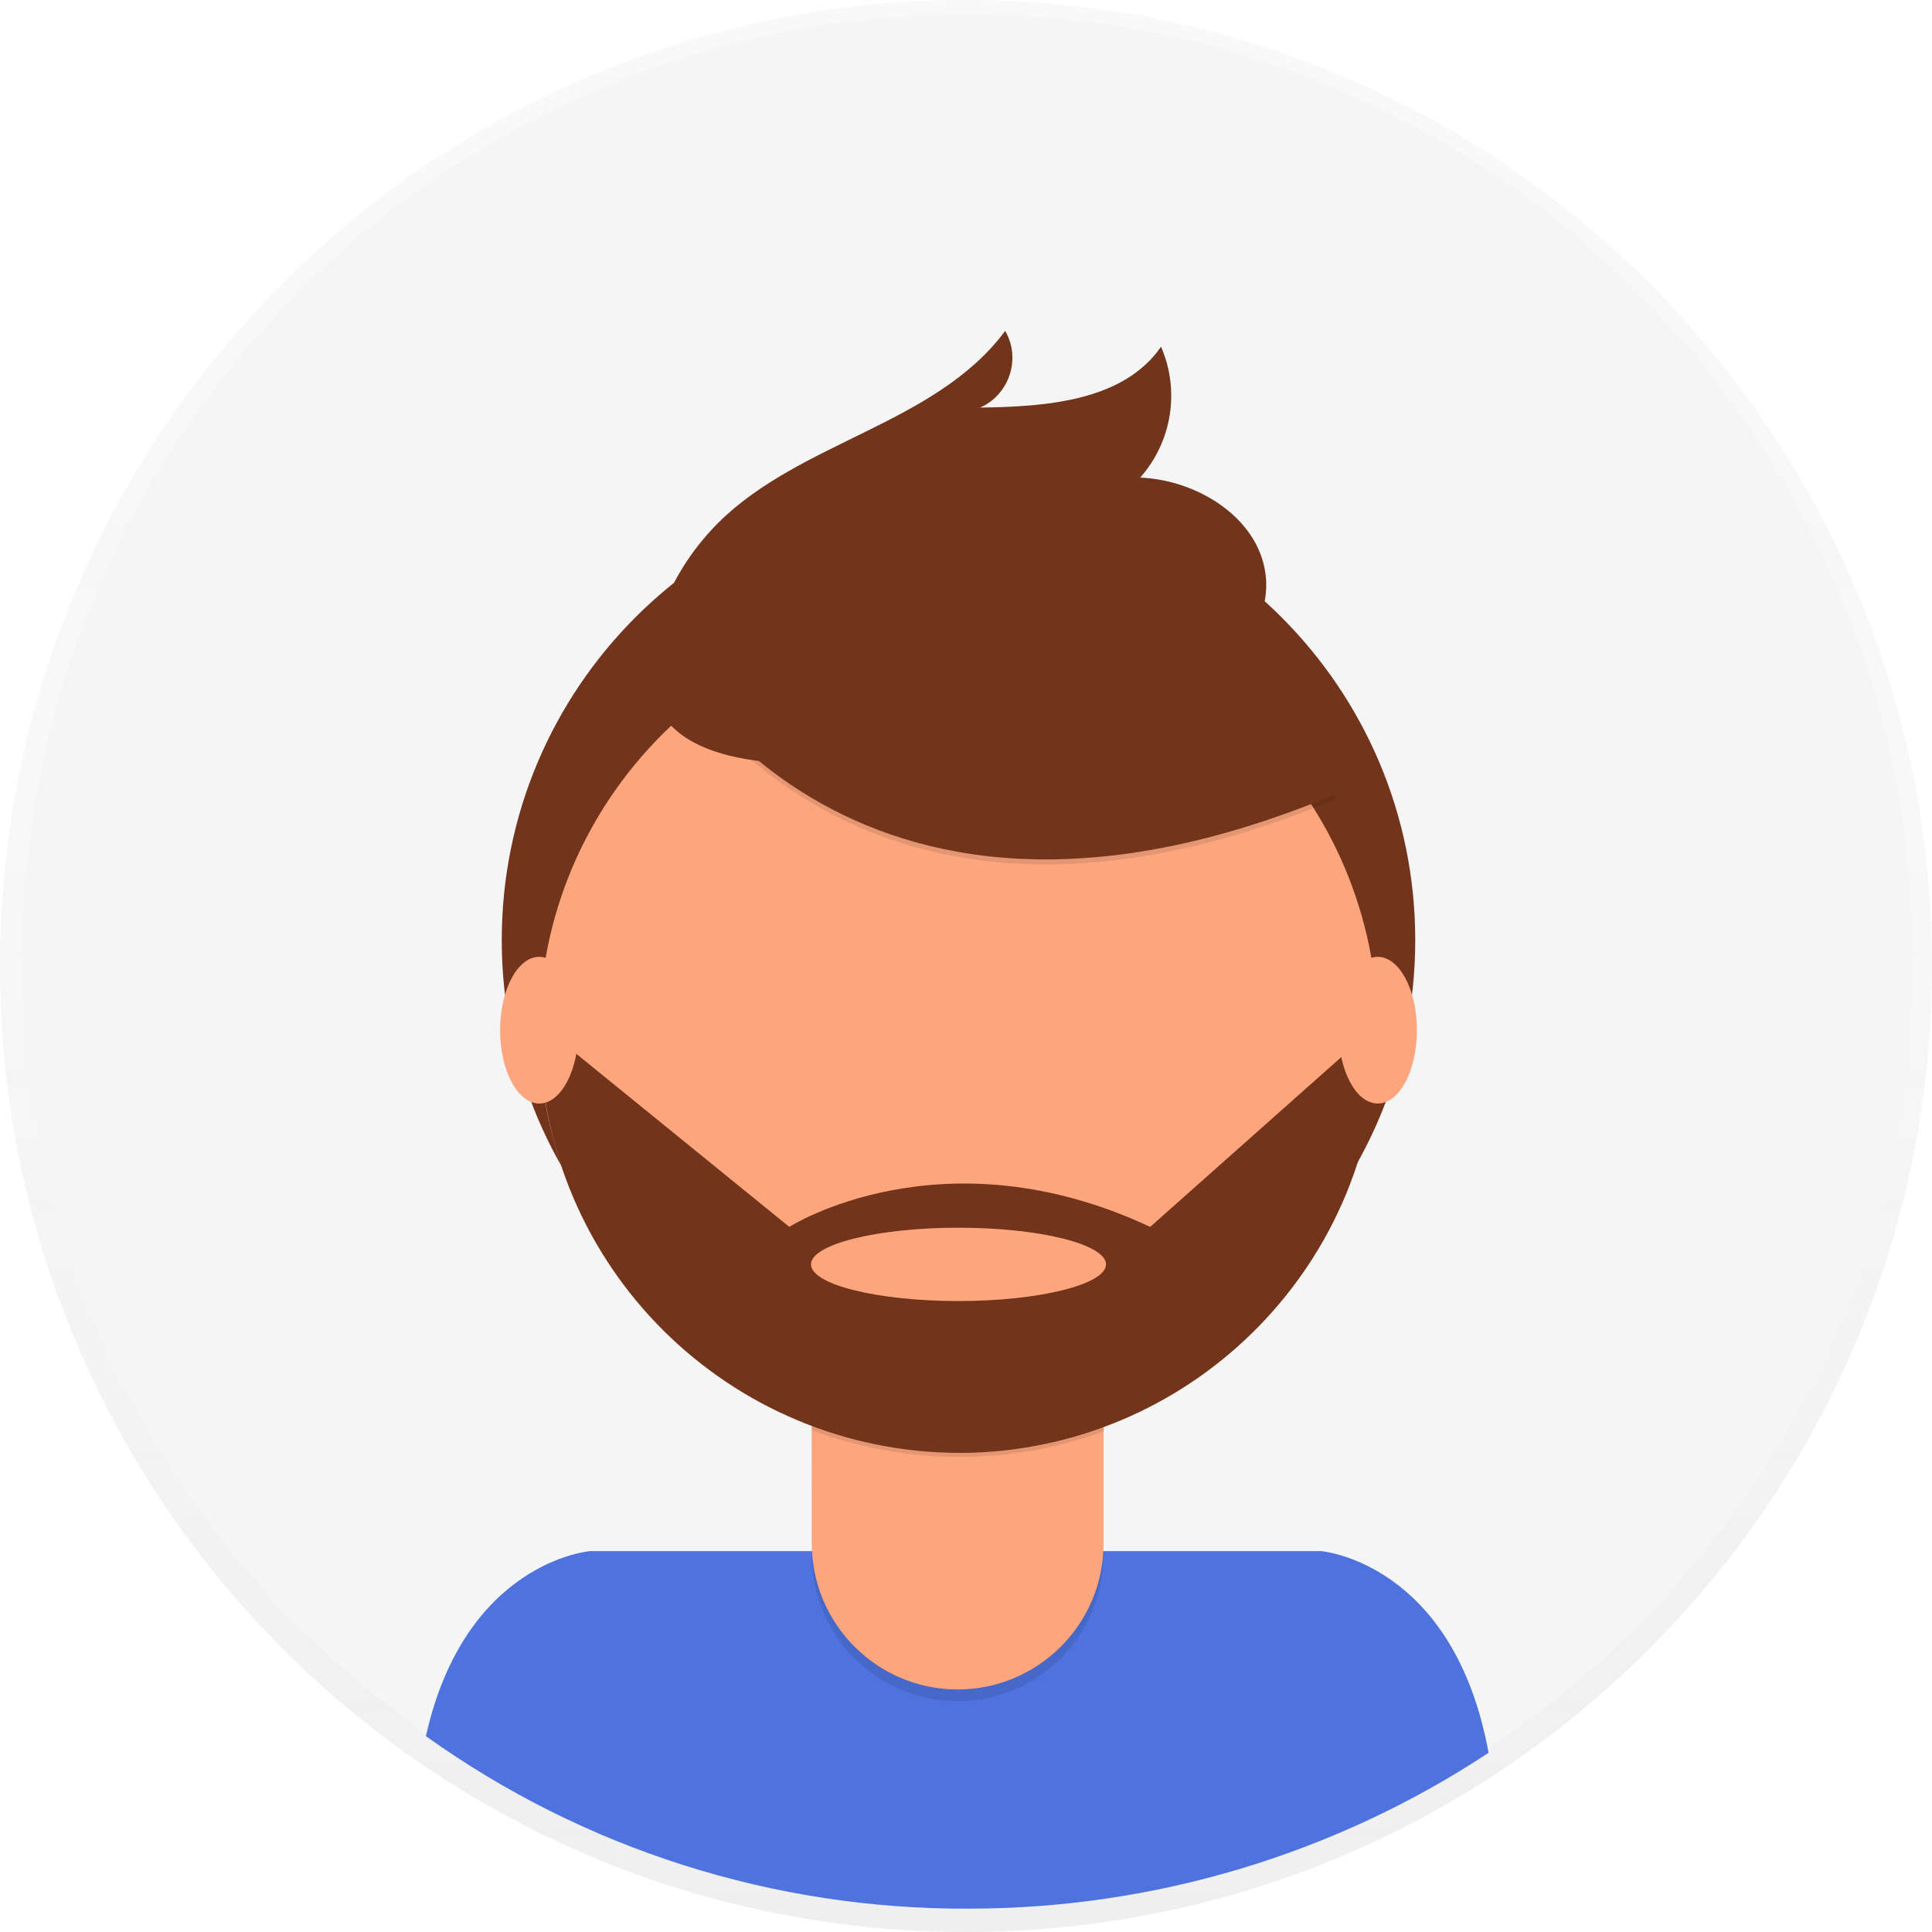
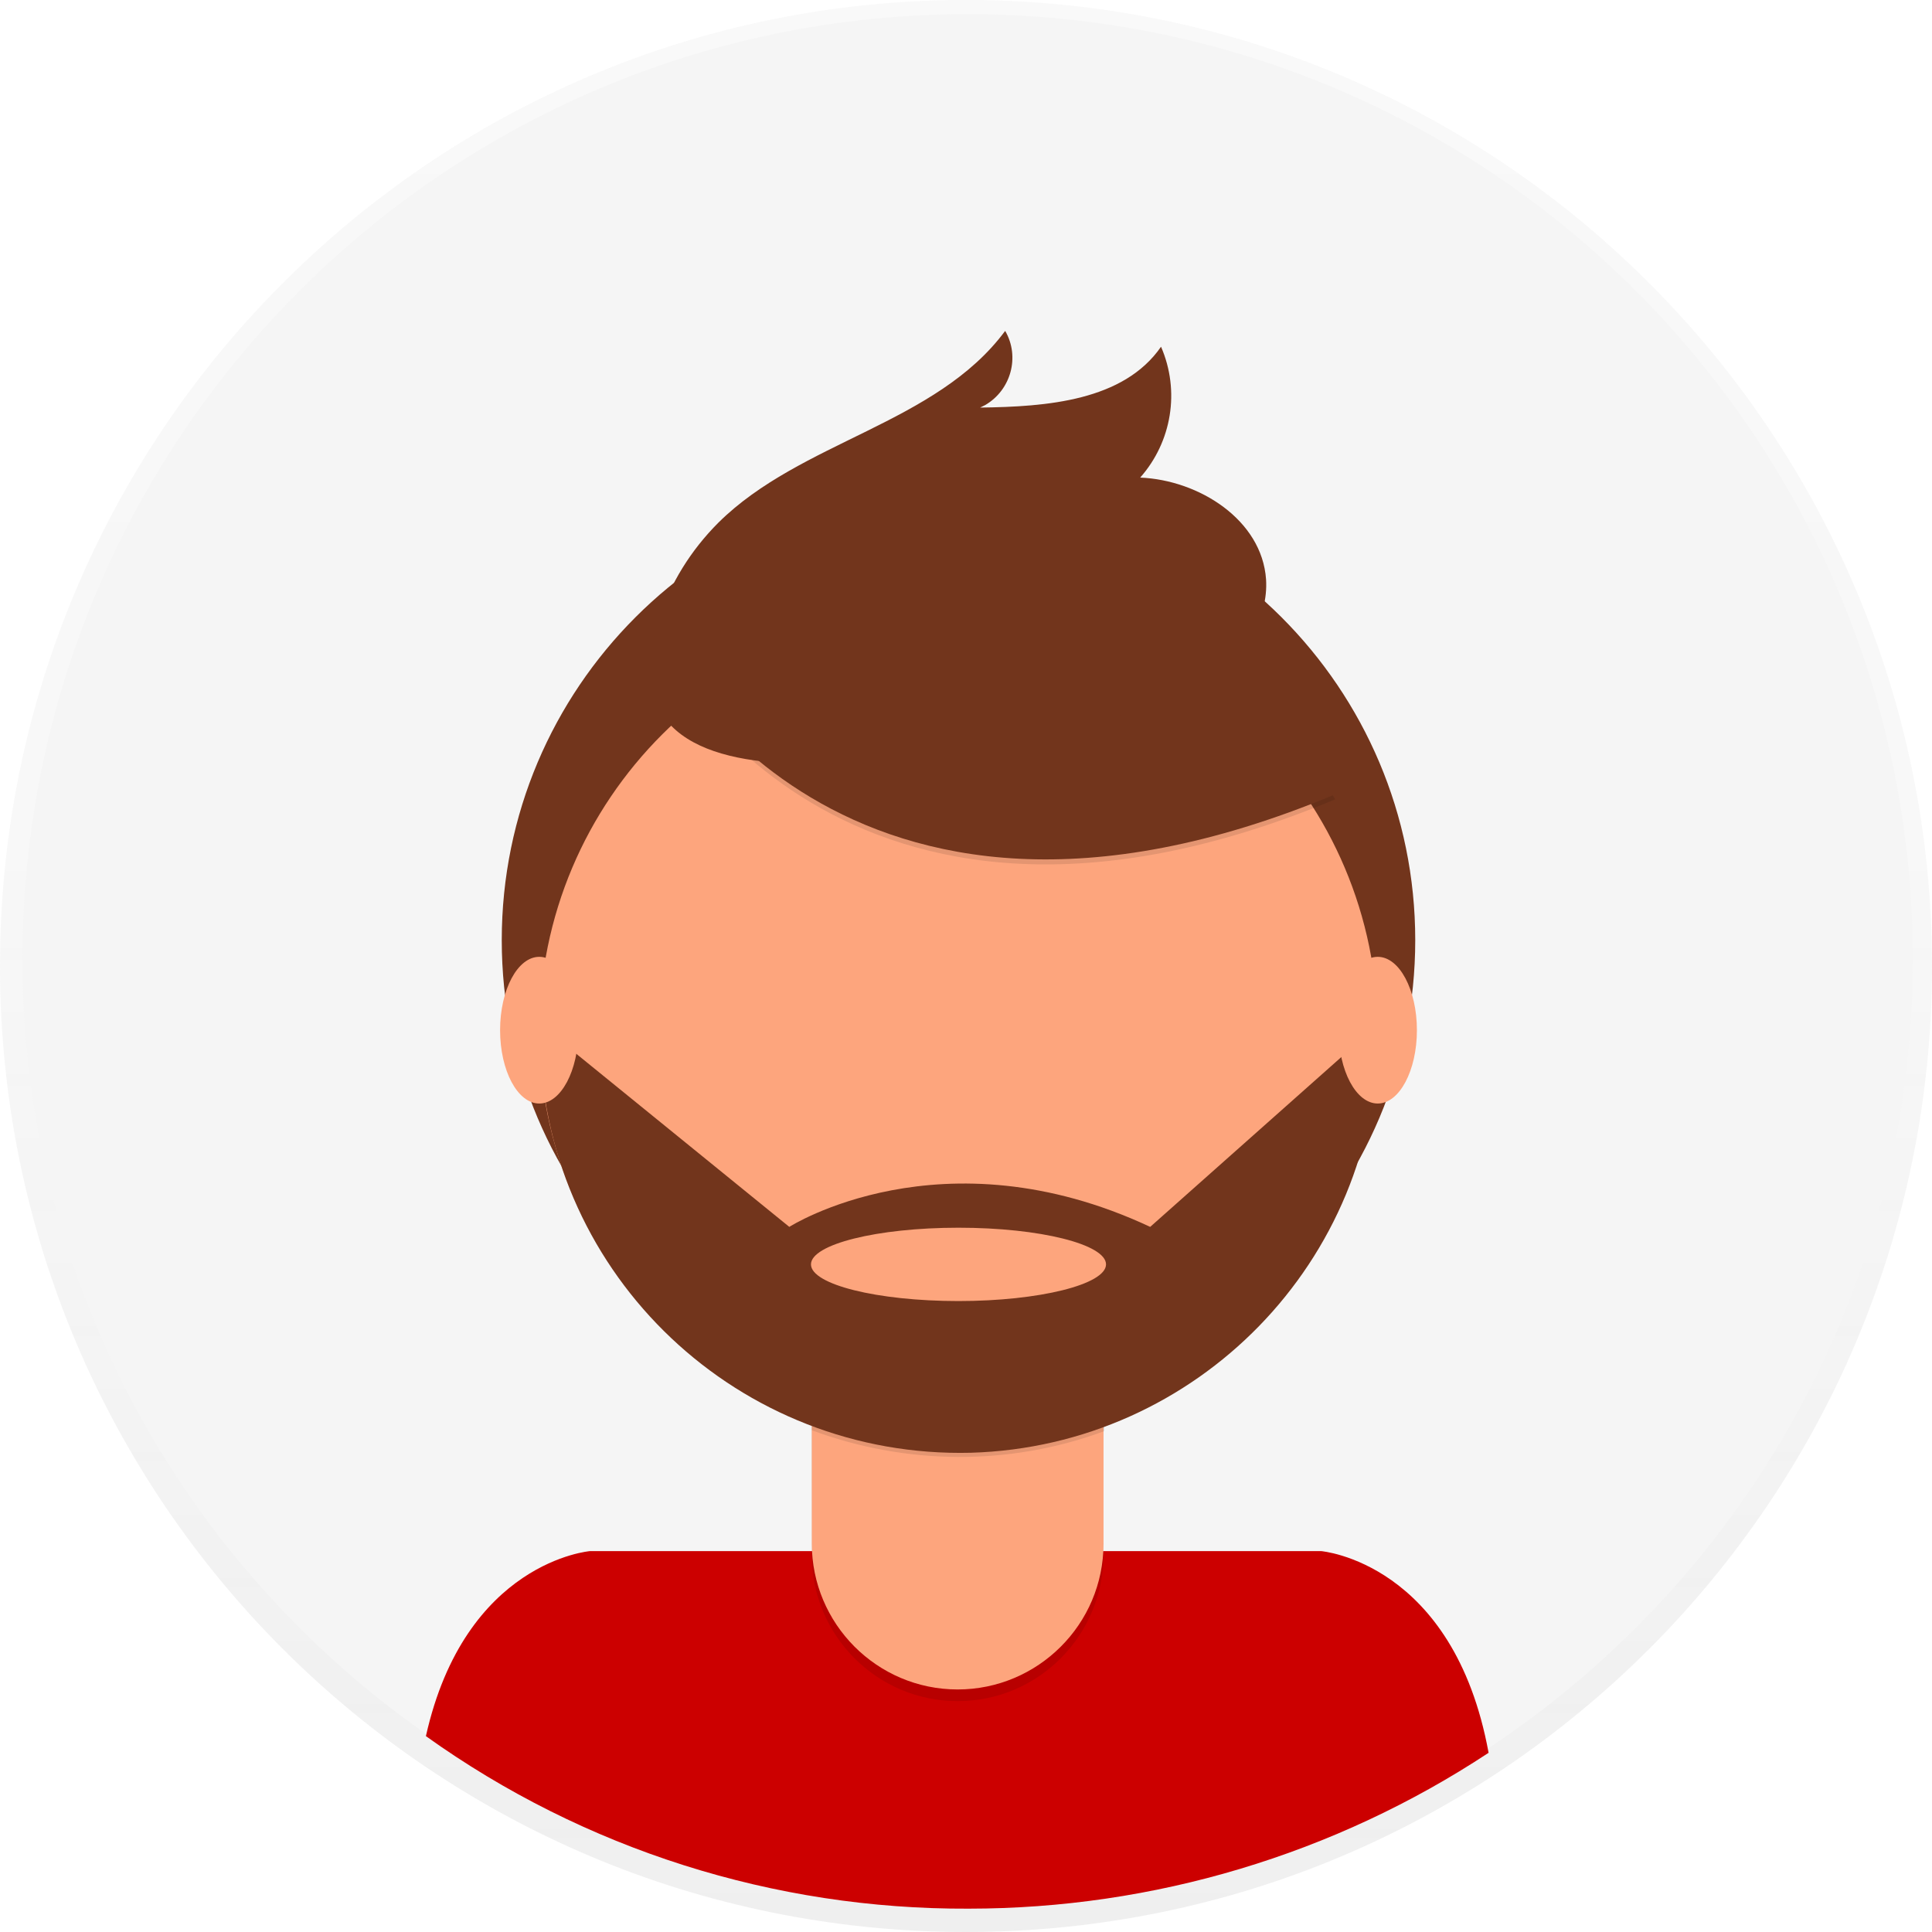
<svg xmlns="http://www.w3.org/2000/svg" version="1.1" id="_x38_8ce59e9-c4b8-4d1d-9d7a-ce0190159aa8" x="0px" y="0px" viewBox="0 0 231.8 231.8" style="enable-background:new 0 0 231.8 231.8;" xml:space="preserve">
  <style type="text/css">
	.st0{opacity:0.5;}
	.st1{fill:url(#SVGID_1_);}
	.st2{fill:#F5F5F5;}
- 	.st3{fill:#4E73DF;}
+ 	.st3{fill:#cc0000;}
	.st4{fill:#72351C;}
	.st5{opacity:0.1;enable-background:new    ;}
	.st6{fill:#FDA57D;}
</style>
  <g class="st0">
    <linearGradient id="SVGID_1_" gradientUnits="userSpaceOnUse" x1="115.89" y1="526.22" x2="115.89" y2="758" gradientTransform="matrix(1 0 0 -1 0 758)">
      <stop offset="0" style="stop-color:#808080;stop-opacity:0.25" />
      <stop offset="0.54" style="stop-color:#808080;stop-opacity:0.12" />
      <stop offset="1" style="stop-color:#808080;stop-opacity:0.1" />
    </linearGradient>
    <circle class="st1" cx="115.9" cy="115.9" r="115.9" />
  </g>
  <circle class="st2" cx="116.1" cy="115.1" r="113.4" />
  <path class="st3" d="M116.2,229c22.2,0,43.9-6.5,62.4-18.7c-4.2-22.9-20.1-24.2-20.1-24.2H70.8c0,0-15,1.2-19.7,22.2  C70.1,221.9,92.9,229.1,116.2,229z" />
  <circle class="st4" cx="115" cy="112.8" r="54.8" />
  <path class="st5" d="M97.3,158.4h35.1l0,0v28.1c0,9.7-7.8,17.6-17.5,17.6c0,0,0,0,0,0l0,0c-9.7,0-17.5-7.9-17.5-17.5L97.3,158.4  L97.3,158.4z" />
  <path class="st6" d="M100.7,157.1h28.4c1.9,0,3.3,1.5,3.3,3.4v24.7c0,9.7-7.9,17.5-17.5,17.5l0,0c-9.7,0-17.5-7.9-17.5-17.5v-24.7  C97.3,158.6,98.8,157.1,100.7,157.1L100.7,157.1z" />
  <path class="st5" d="M97.4,171.6c11.3,4.2,23.8,4.3,35.1,0.1v-4.3H97.4V171.6z" />
  <circle class="st6" cx="115" cy="123.7" r="50.3" />
  <path class="st5" d="M79.2,77.9c0,0,21.2,43,81,18l-13.9-21.8l-24.7-8.9L79.2,77.9z" />
  <path class="st4" d="M79.2,77.3c0,0,21.2,43,81,18l-13.9-21.8l-24.7-8.9L79.2,77.3z" />
  <path class="st4" d="M79,74.4c1.4-4.4,3.9-8.4,7.2-11.7c9.9-9.8,26.1-11.8,34.4-23c1.8,3.1,0.7,7.1-2.4,8.9  c-0.2,0.1-0.4,0.2-0.6,0.3c8-0.1,17.2-0.8,21.7-7.3c2.3,5.3,1.3,11.4-2.5,15.7c7.1,0.3,14.6,5.1,15.1,12.2c0.3,4.7-2.6,9.1-6.5,11.9  s-8.5,3.9-13.1,4.9C118.8,89.2,70.3,101.6,79,74.4z" />
  <path class="st4" d="M165.3,124.1H164L138,147.2c-25-11.7-43.3,0-43.3,0l-27.2-22.1l-2.7,0.3c0.8,27.8,23.9,49.6,51.7,48.9  C143.6,173.5,165.3,151.3,165.3,124.1L165.3,124.1z M115,156.1c-9.8,0-17.7-2-17.7-4.4s7.9-4.4,17.7-4.4s17.7,2,17.7,4.4  S124.7,156.1,115,156.1L115,156.1z" />
  <ellipse class="st6" cx="64.7" cy="123.6" rx="4.7" ry="8.8" />
  <ellipse class="st6" cx="165.3" cy="123.6" rx="4.7" ry="8.8" />
</svg>
